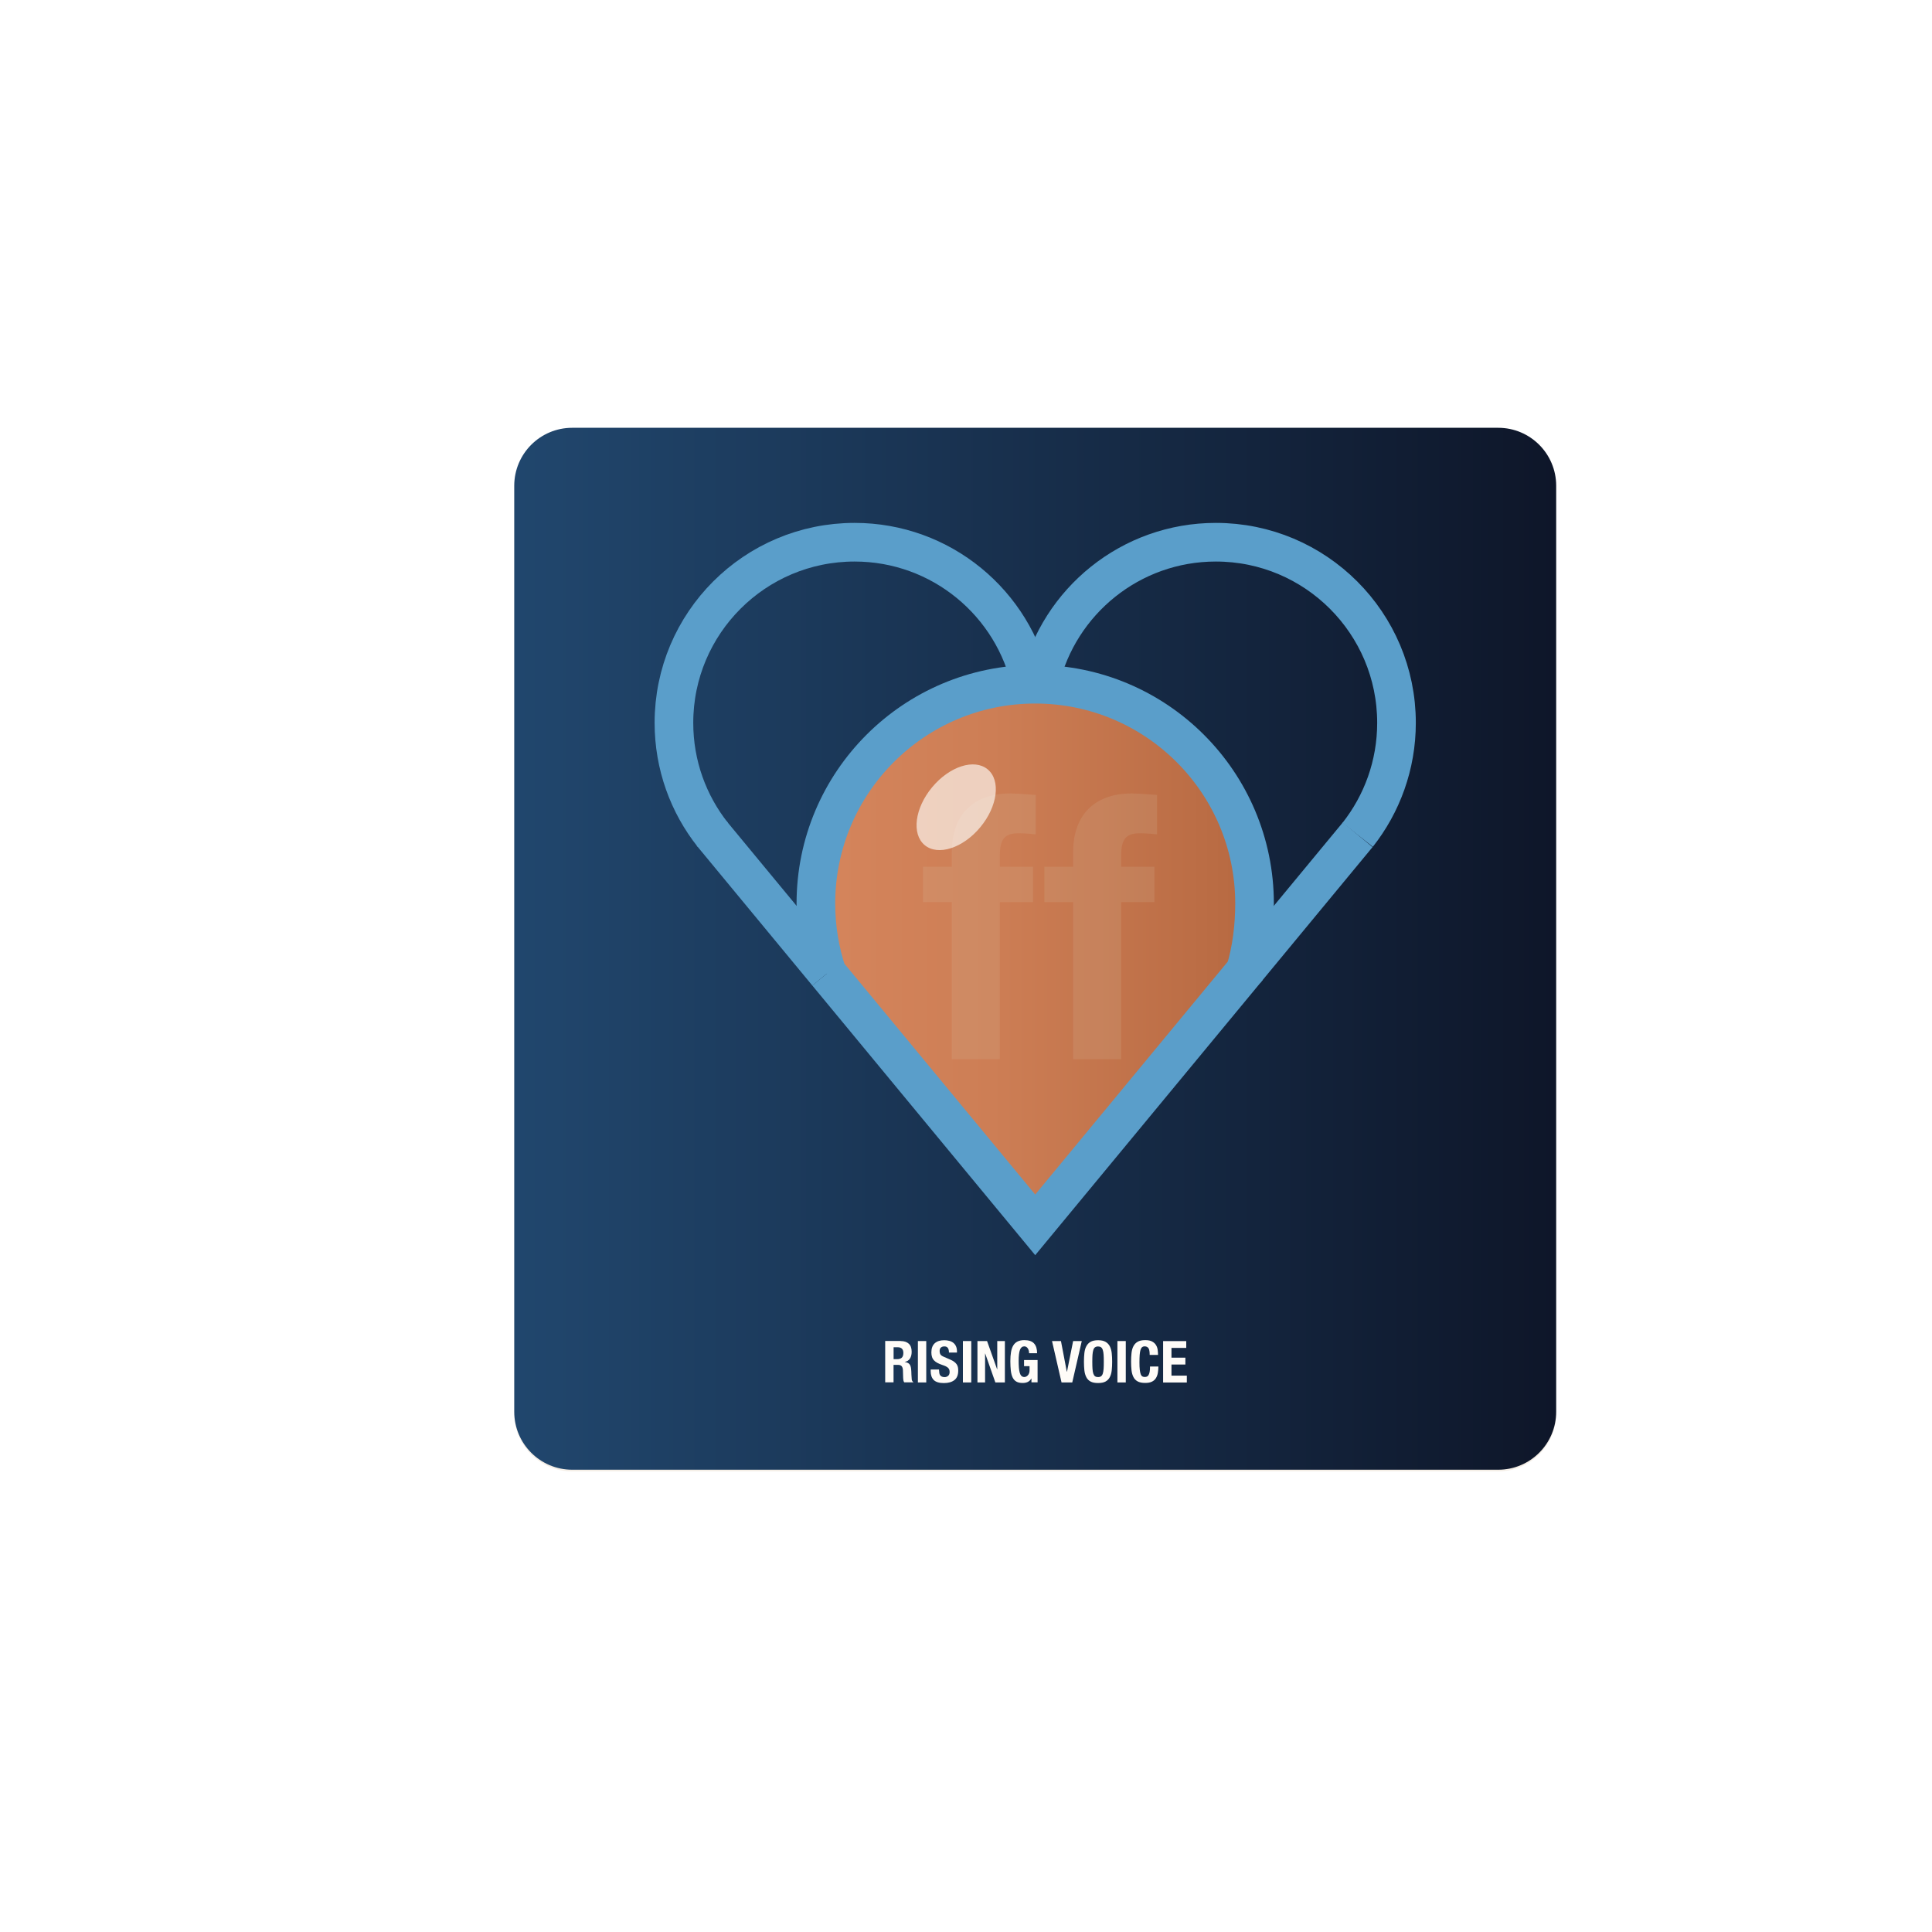
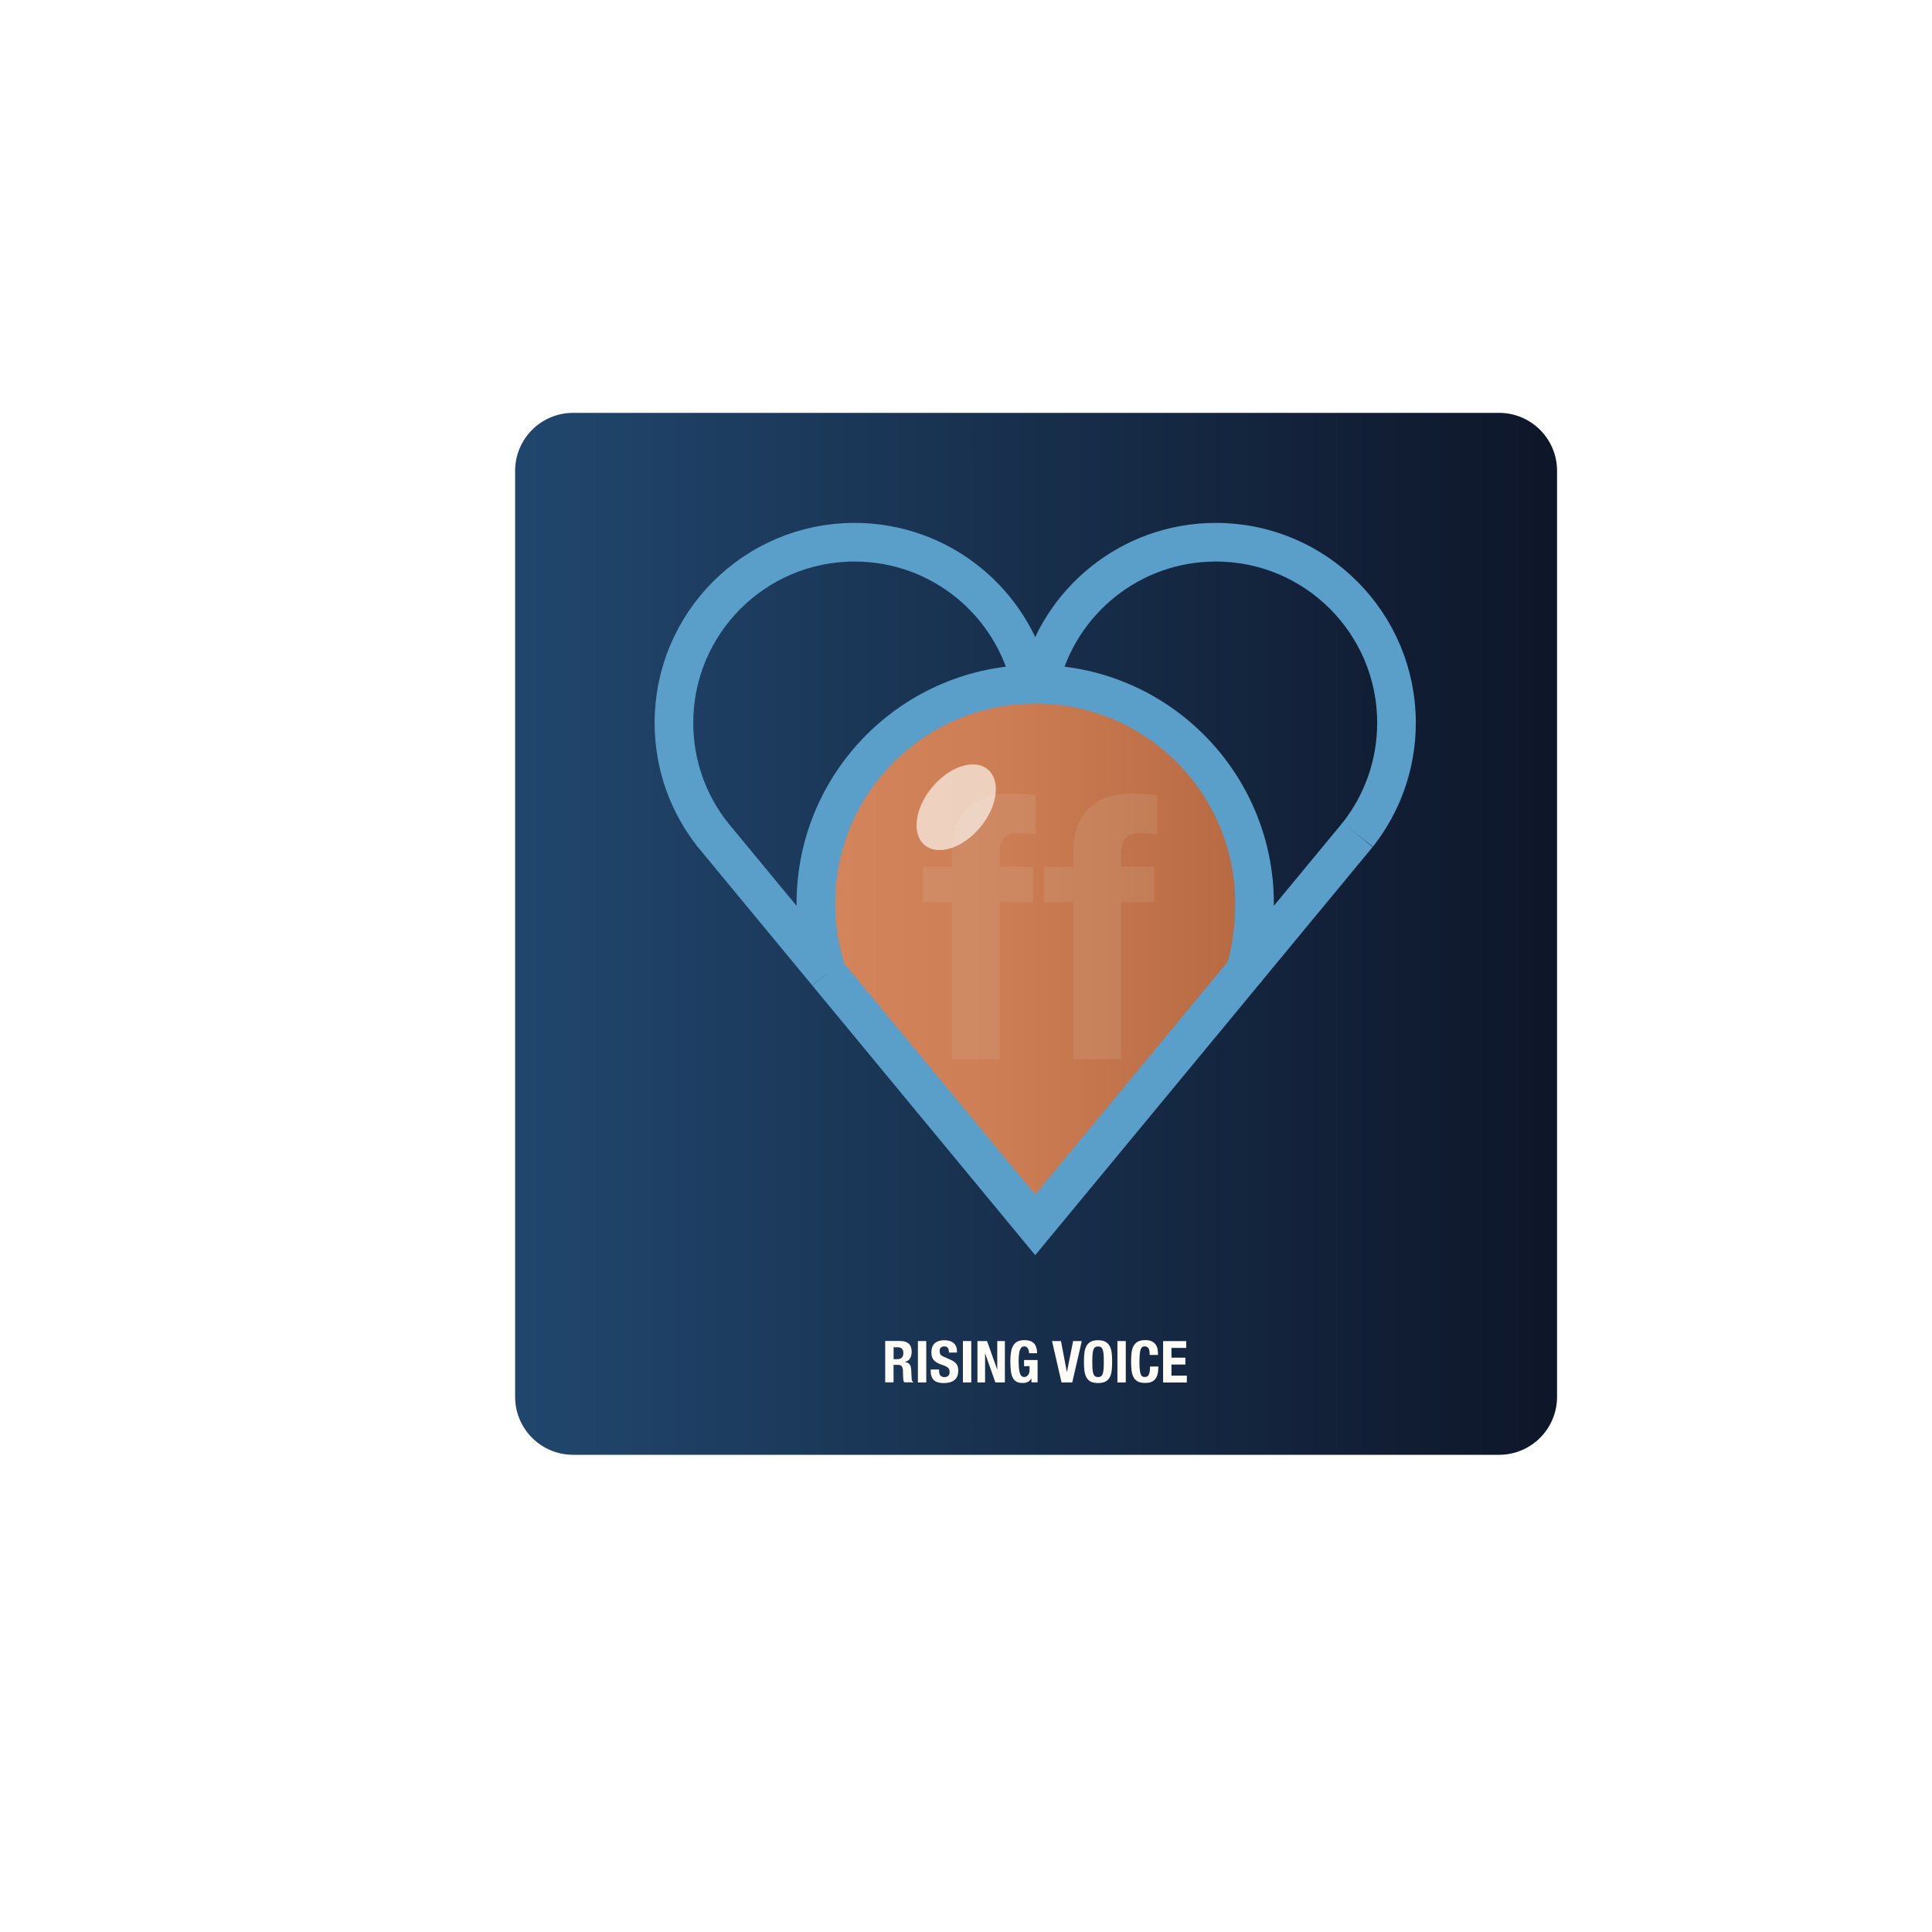
<svg xmlns="http://www.w3.org/2000/svg" viewBox="0 0 400 400">
  <defs>
-     <linearGradient id="b" x1="106.47" y1="196.43" x2="322.19" y2="196.43" gradientUnits="userSpaceOnUse">
+     <linearGradient id="b" x1="106.65" y1="193.33" x2="322.36" y2="193.33" gradientUnits="userSpaceOnUse">
      <stop offset="0" stop-color="#20466d" />
      <stop offset=".04" stop-color="#20456b" />
      <stop offset="1" stop-color="#0e1629" />
    </linearGradient>
    <linearGradient id="d" x1="168.92" y1="197.62" x2="259.74" y2="197.62" gradientUnits="userSpaceOnUse">
      <stop offset=".05" stop-color="#d4845b" />
      <stop offset=".4" stop-color="#cd7e55" />
      <stop offset=".88" stop-color="#bb6d45" />
      <stop offset="1" stop-color="#b66840" />
    </linearGradient>
  </defs>
  <g id="a" data-name="Backgrounds">
-     <rect x="106.47" y="88.92" width="215.72" height="215.72" rx="12" ry="12" fill="#f5efe7" />
-     <rect x="106.47" y="88.57" width="215.72" height="215.72" rx="12" ry="12" fill="url(#b)" />
+     <rect x="106.65" y="85.48" width="215.72" height="215.72" rx="12" ry="12" fill="url(#b)" />
  </g>
  <g id="c" data-name="Rising Voice">
    <g>
      <path d="M147.57,172.83c-5.04-6.37-8.04-14.42-8.04-23.17,0-20.66,16.75-37.4,37.4-37.4,17.97,0,32.98,12.67,36.58,29.57" fill="none" stroke="#5a9eca" stroke-miterlimit="10" stroke-width="8" />
      <path d="M215.33,141.02c3.9-16.49,18.72-28.76,36.4-28.76,20.66,0,37.4,16.75,37.4,37.4,0,8.75-3.01,16.8-8.04,23.18" fill="none" stroke="#5a9eca" stroke-miterlimit="10" stroke-width="8" />
    </g>
    <line x1="257.81" y1="200.99" x2="281.09" y2="172.83" fill="none" stroke="#5a9eca" stroke-miterlimit="10" stroke-width="8" />
    <path d="M171.27,201.5l43.06,52.09s43.48-52.59,43.48-52.59c1.33-4.27,1.93-9.23,1.93-13.93,0-25.08-20.33-45.41-45.41-45.41s-45.41,20.33-45.41,45.41c0,5.05.82,9.91,2.34,14.44" fill="url(#d)" stroke="#5a9eca" stroke-miterlimit="10" stroke-width="8" />
    <line x1="147.34" y1="172.55" x2="171.27" y2="201.5" fill="none" stroke="#5a9eca" stroke-miterlimit="10" stroke-width="8" />
    <g>
      <rect x="142.99" y="277.65" width="142.68" height="12.42" fill="none" />
      <path d="M186.47,277.65c.72,0,1.28.18,1.68.55.4.36.6.92.6,1.66,0,.58-.12,1.05-.35,1.41-.23.36-.59.6-1.08.7v.02c.43.06.75.2.95.42.2.22.32.56.37,1.04.02.16.03.33.04.52,0,.19.02.4.02.63.02.46.04.8.07,1.04.05.24.15.4.31.49v.07h-1.87c-.09-.12-.14-.26-.17-.41s-.04-.32-.05-.49l-.05-1.64c-.02-.34-.1-.6-.25-.79s-.41-.29-.77-.29h-.92v3.62h-1.73v-8.57h3.19ZM185.73,281.4c.42,0,.74-.1.96-.29.22-.2.34-.53.34-.99,0-.79-.4-1.19-1.2-1.19h-.82v2.47h.72Z" fill="#fffcf8" />
      <path d="M190.04,277.65h1.73v8.57h-1.73v-8.57Z" fill="#fffcf8" />
      <path d="M194.44,283.8c0,.2.02.38.05.55.03.16.09.3.18.41.09.11.21.2.35.26.15.06.33.1.56.1.26,0,.5-.09.71-.26.21-.17.32-.44.32-.8,0-.19-.03-.36-.08-.5-.05-.14-.14-.27-.26-.38-.12-.11-.28-.21-.47-.31-.2-.09-.44-.19-.73-.28-.38-.13-.72-.27-1-.42-.28-.15-.51-.33-.7-.53-.19-.2-.33-.44-.41-.71-.09-.27-.13-.58-.13-.93,0-.85.24-1.48.71-1.9.47-.42,1.12-.62,1.94-.62.38,0,.74.04,1.06.13.32.08.6.22.84.41.24.19.42.43.55.72.13.29.2.64.2,1.05v.24h-1.66c0-.41-.07-.72-.22-.94s-.38-.33-.72-.33c-.19,0-.35.03-.48.08-.13.06-.23.13-.31.22-.08.09-.13.2-.16.32-.03.12-.04.24-.04.37,0,.26.06.49.17.67.11.18.35.35.72.5l1.33.58c.33.14.6.29.8.45.21.16.37.32.5.5.12.18.21.38.26.59.05.22.07.46.07.72,0,.9-.26,1.56-.79,1.97-.52.41-1.25.62-2.19.62s-1.67-.21-2.09-.64-.63-1.03-.63-1.82v-.35h1.73v.25Z" fill="#fffcf8" />
      <path d="M199.36,277.65h1.73v8.57h-1.73v-8.57Z" fill="#fffcf8" />
      <path d="M206.45,283.52h.02v-5.87h1.58v8.57h-1.97l-2.11-6h-.02v6h-1.58v-8.57h1.99l2.09,5.87Z" fill="#fffcf8" />
      <path d="M213.01,279.7c-.04-.17-.09-.32-.17-.46-.08-.14-.18-.26-.31-.35s-.27-.14-.45-.14c-.42,0-.72.23-.9.7-.18.46-.28,1.23-.28,2.3,0,.51.02.98.05,1.39s.09.77.17,1.06.2.52.36.67.36.23.61.23c.1,0,.22-.03.34-.08.12-.06.24-.14.35-.25.11-.11.2-.25.27-.43.07-.17.11-.37.11-.61v-.88h-1.14v-1.27h2.8v4.62h-1.27v-.79h-.02c-.21.34-.46.57-.75.71s-.64.21-1.05.21c-.53,0-.96-.09-1.29-.28-.33-.18-.59-.47-.78-.85-.19-.38-.31-.86-.38-1.42-.06-.56-.1-1.22-.1-1.96s.05-1.35.14-1.9c.09-.54.25-1,.47-1.36s.52-.64.89-.82c.37-.18.83-.28,1.38-.28.94,0,1.62.23,2.04.7s.62,1.14.62,2.01h-1.66c0-.16-.02-.32-.05-.49Z" fill="#fffcf8" />
      <path d="M220.87,283.99h.04l1.27-6.34h1.79l-1.97,8.57h-2.22l-1.97-8.57h1.85l1.21,6.34Z" fill="#fffcf8" />
      <path d="M224.51,280.14c.06-.55.19-1.02.4-1.41.2-.39.5-.7.88-.92.38-.22.9-.33,1.55-.33s1.16.11,1.55.33c.38.22.68.53.88.92.2.39.34.86.4,1.41.06.55.09,1.15.09,1.79s-.03,1.26-.09,1.8c-.06.54-.19,1.01-.4,1.4-.2.39-.5.69-.88.9s-.9.31-1.55.31-1.16-.1-1.55-.31-.68-.51-.88-.9c-.2-.39-.34-.86-.4-1.4-.06-.54-.09-1.14-.09-1.8s.03-1.25.09-1.79ZM226.19,283.41c.03.4.08.73.17.98s.2.44.36.55c.16.12.36.17.62.17s.46-.06.62-.17c.16-.12.28-.3.36-.55s.14-.58.17-.98c.03-.4.04-.89.04-1.47s-.01-1.06-.04-1.46c-.03-.4-.08-.73-.17-.98-.08-.26-.2-.44-.36-.56s-.36-.17-.62-.17-.46.06-.62.17-.28.3-.36.56c-.08.26-.14.58-.17.98-.03.4-.04.89-.04,1.46s.01,1.07.04,1.47Z" fill="#fffcf8" />
      <path d="M231.35,277.65h1.73v8.57h-1.73v-8.57Z" fill="#fffcf8" />
      <path d="M237.8,279.18c-.15-.28-.42-.43-.81-.43-.22,0-.39.06-.53.17-.14.12-.25.3-.33.56-.08.26-.14.6-.17,1.02-.03.42-.05.93-.05,1.54,0,.65.02,1.17.07,1.57s.11.71.2.93c.09.22.21.37.35.44.14.08.3.11.49.11.15,0,.29-.03.43-.08.13-.05.25-.16.34-.31.1-.16.17-.38.23-.66.06-.28.08-.66.08-1.12h1.73c0,.46-.04.9-.11,1.32s-.21.78-.4,1.09c-.2.31-.47.56-.83.73-.36.18-.82.26-1.39.26-.65,0-1.16-.1-1.55-.31s-.68-.51-.88-.9c-.2-.39-.34-.86-.4-1.4-.06-.54-.09-1.14-.09-1.8s.03-1.25.09-1.79c.06-.55.19-1.02.4-1.41.2-.39.5-.7.88-.92.38-.22.9-.33,1.55-.33s1.1.1,1.46.3c.36.2.62.45.8.76s.29.64.33,1c.04.36.07.69.07,1h-1.73c0-.62-.07-1.08-.22-1.36Z" fill="#fffcf8" />
      <path d="M245.6,279.07h-3.06v2.02h2.88v1.42h-2.88v2.3h3.18v1.42h-4.91v-8.57h4.79v1.42Z" fill="#fffcf8" />
    </g>
    <path d="M197.06,186.77h-5.96s0-7.32,0-7.32h5.96v-2.93c0-8.32,4.97-12.25,12.12-12.25.7,0,2.31.08,5.25.31v8.17c-1.26-.15-2.52-.23-3.57-.23-2.87,0-3.85,1.23-3.85,4.62v2.31h6.87s0,7.32,0,7.32h-6.87s0,32.52,0,32.52h-9.95s0-32.52,0-32.52Z" fill="#d9c9b0" opacity=".15" />
    <path d="M222.18,186.77h-5.96s0-7.32,0-7.32h5.96v-2.93c0-8.32,4.97-12.25,12.12-12.25.7,0,2.31.08,5.25.31v8.17c-1.26-.15-2.52-.23-3.57-.23-2.87,0-3.85,1.23-3.85,4.62v2.31h6.87s0,7.32,0,7.32h-6.87s0,32.52,0,32.52h-9.95s0-32.52,0-32.52Z" fill="#d9c9b0" opacity=".15" />
    <ellipse cx="197.98" cy="167.15" rx="10.2" ry="6.48" transform="translate(-57.13 212.51) rotate(-50.26)" fill="#fffcf8" opacity=".65" />
  </g>
</svg>
